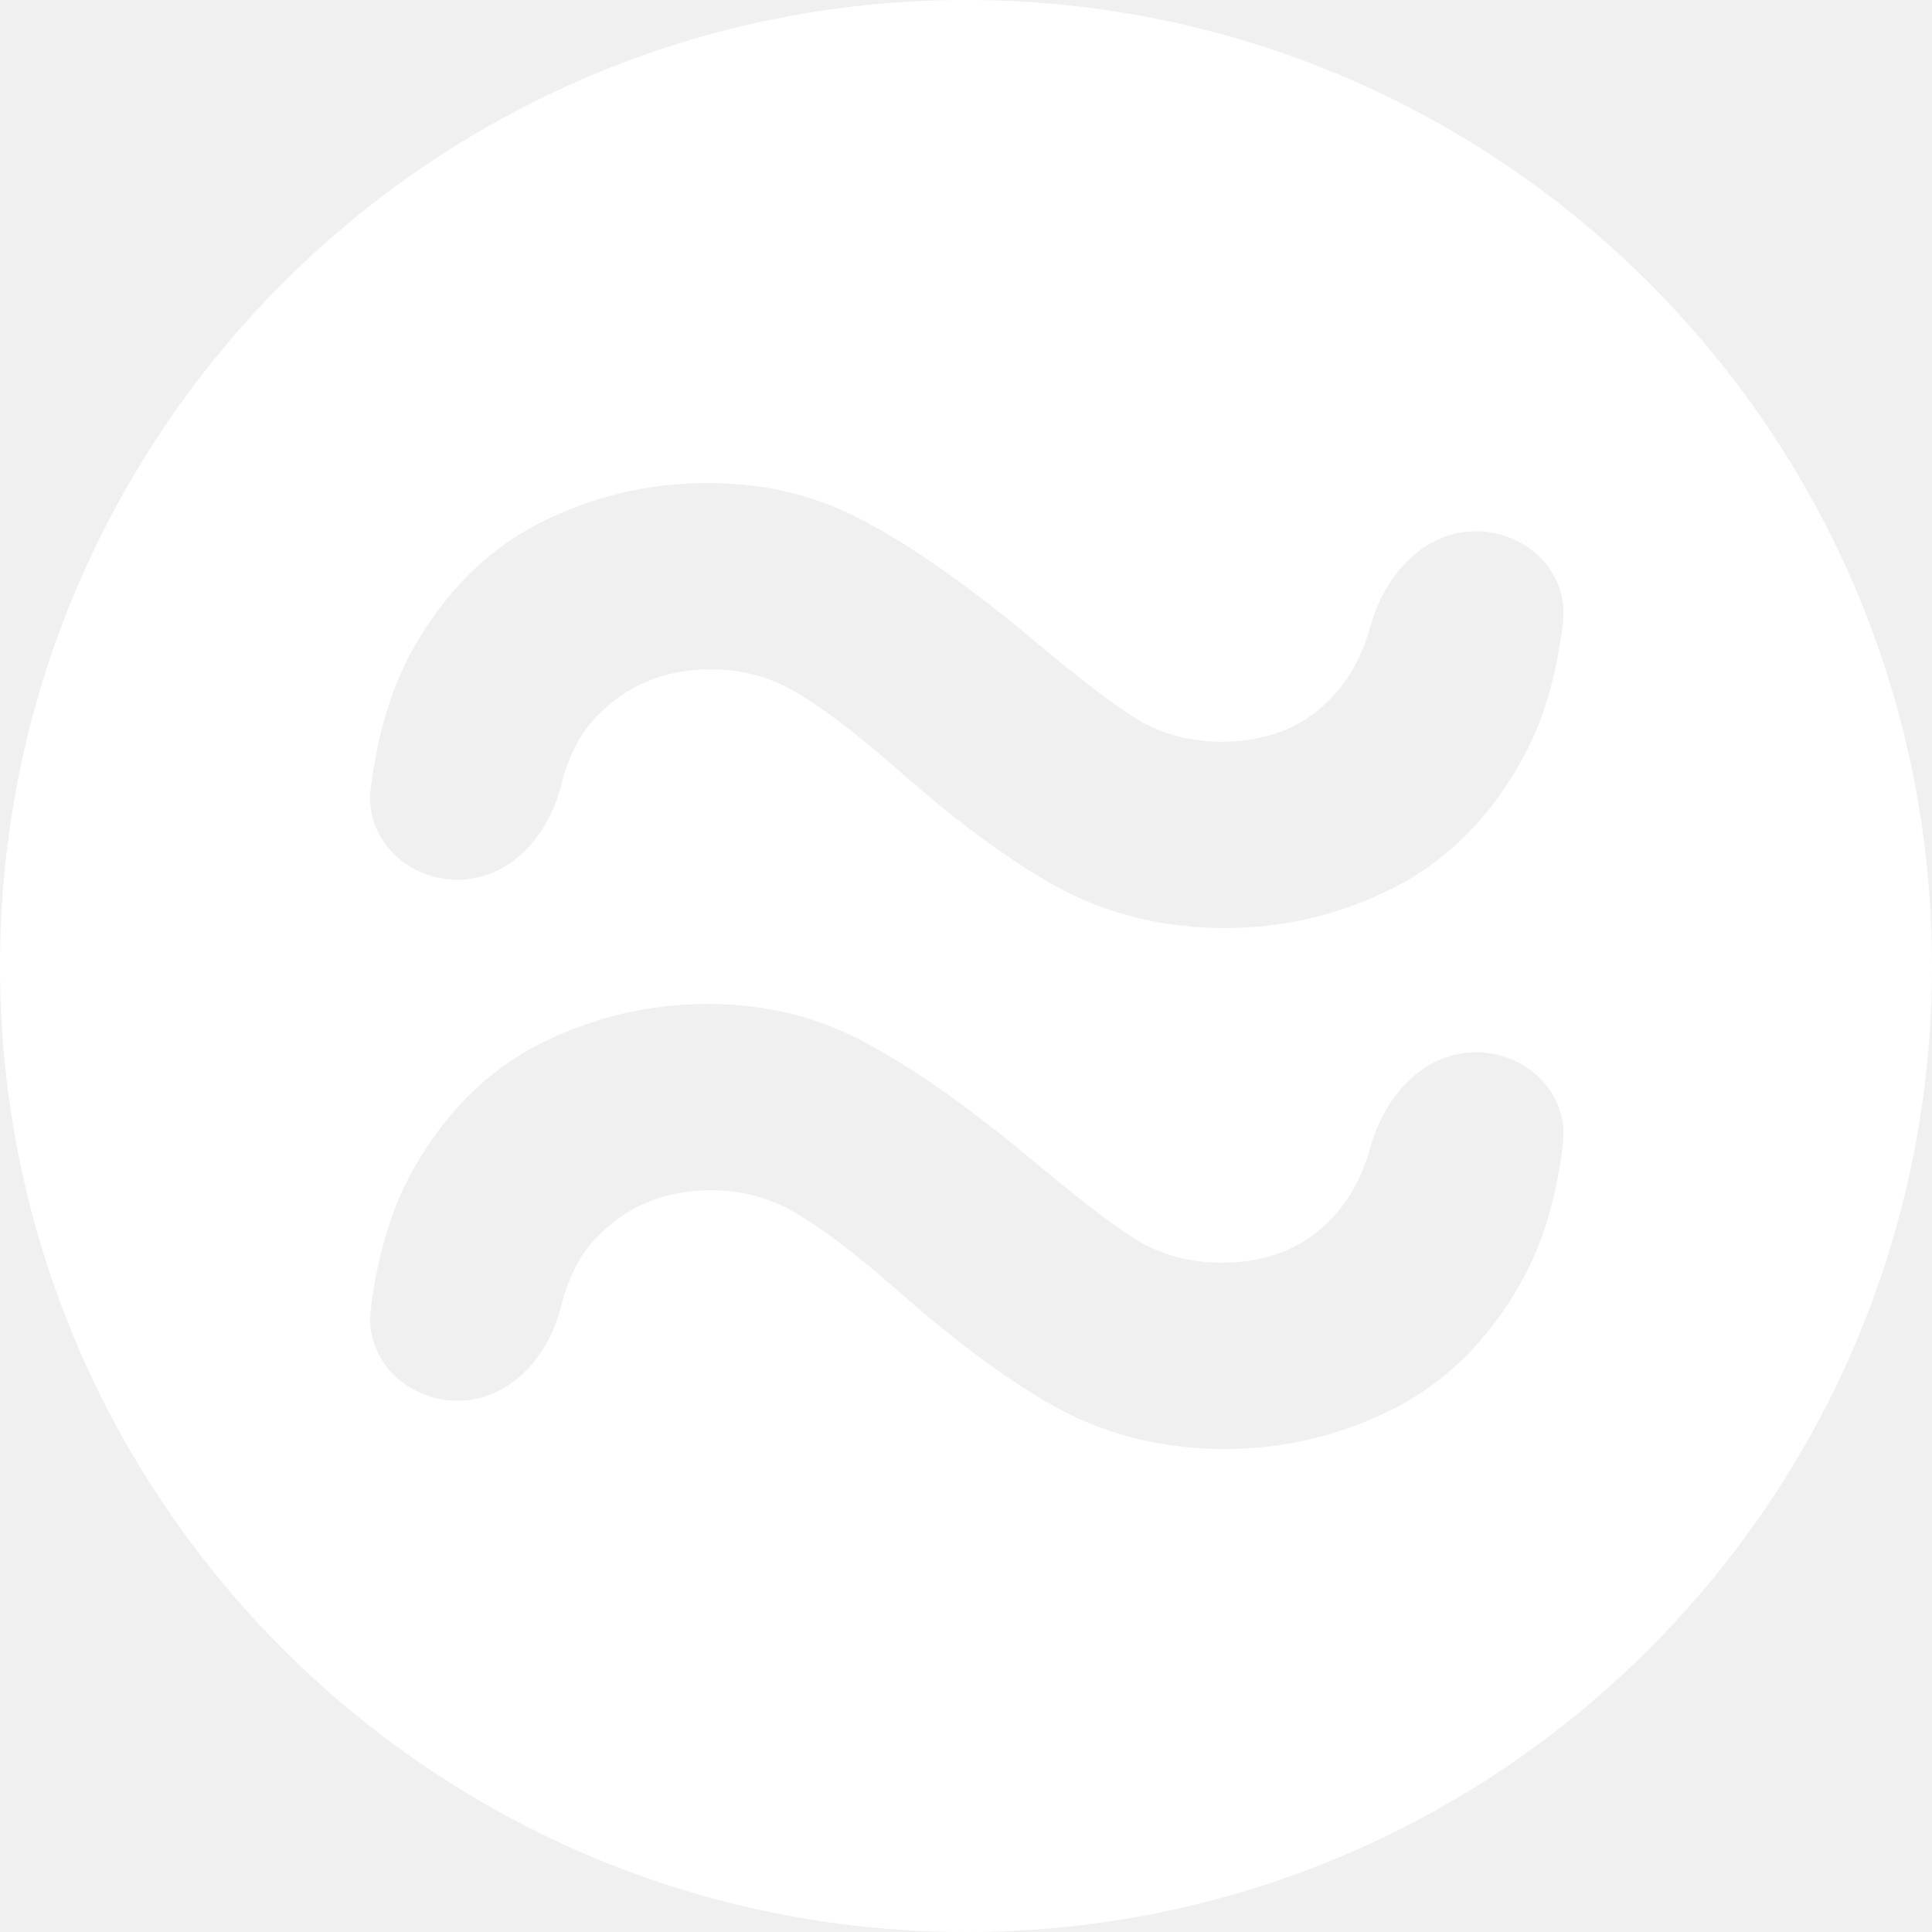
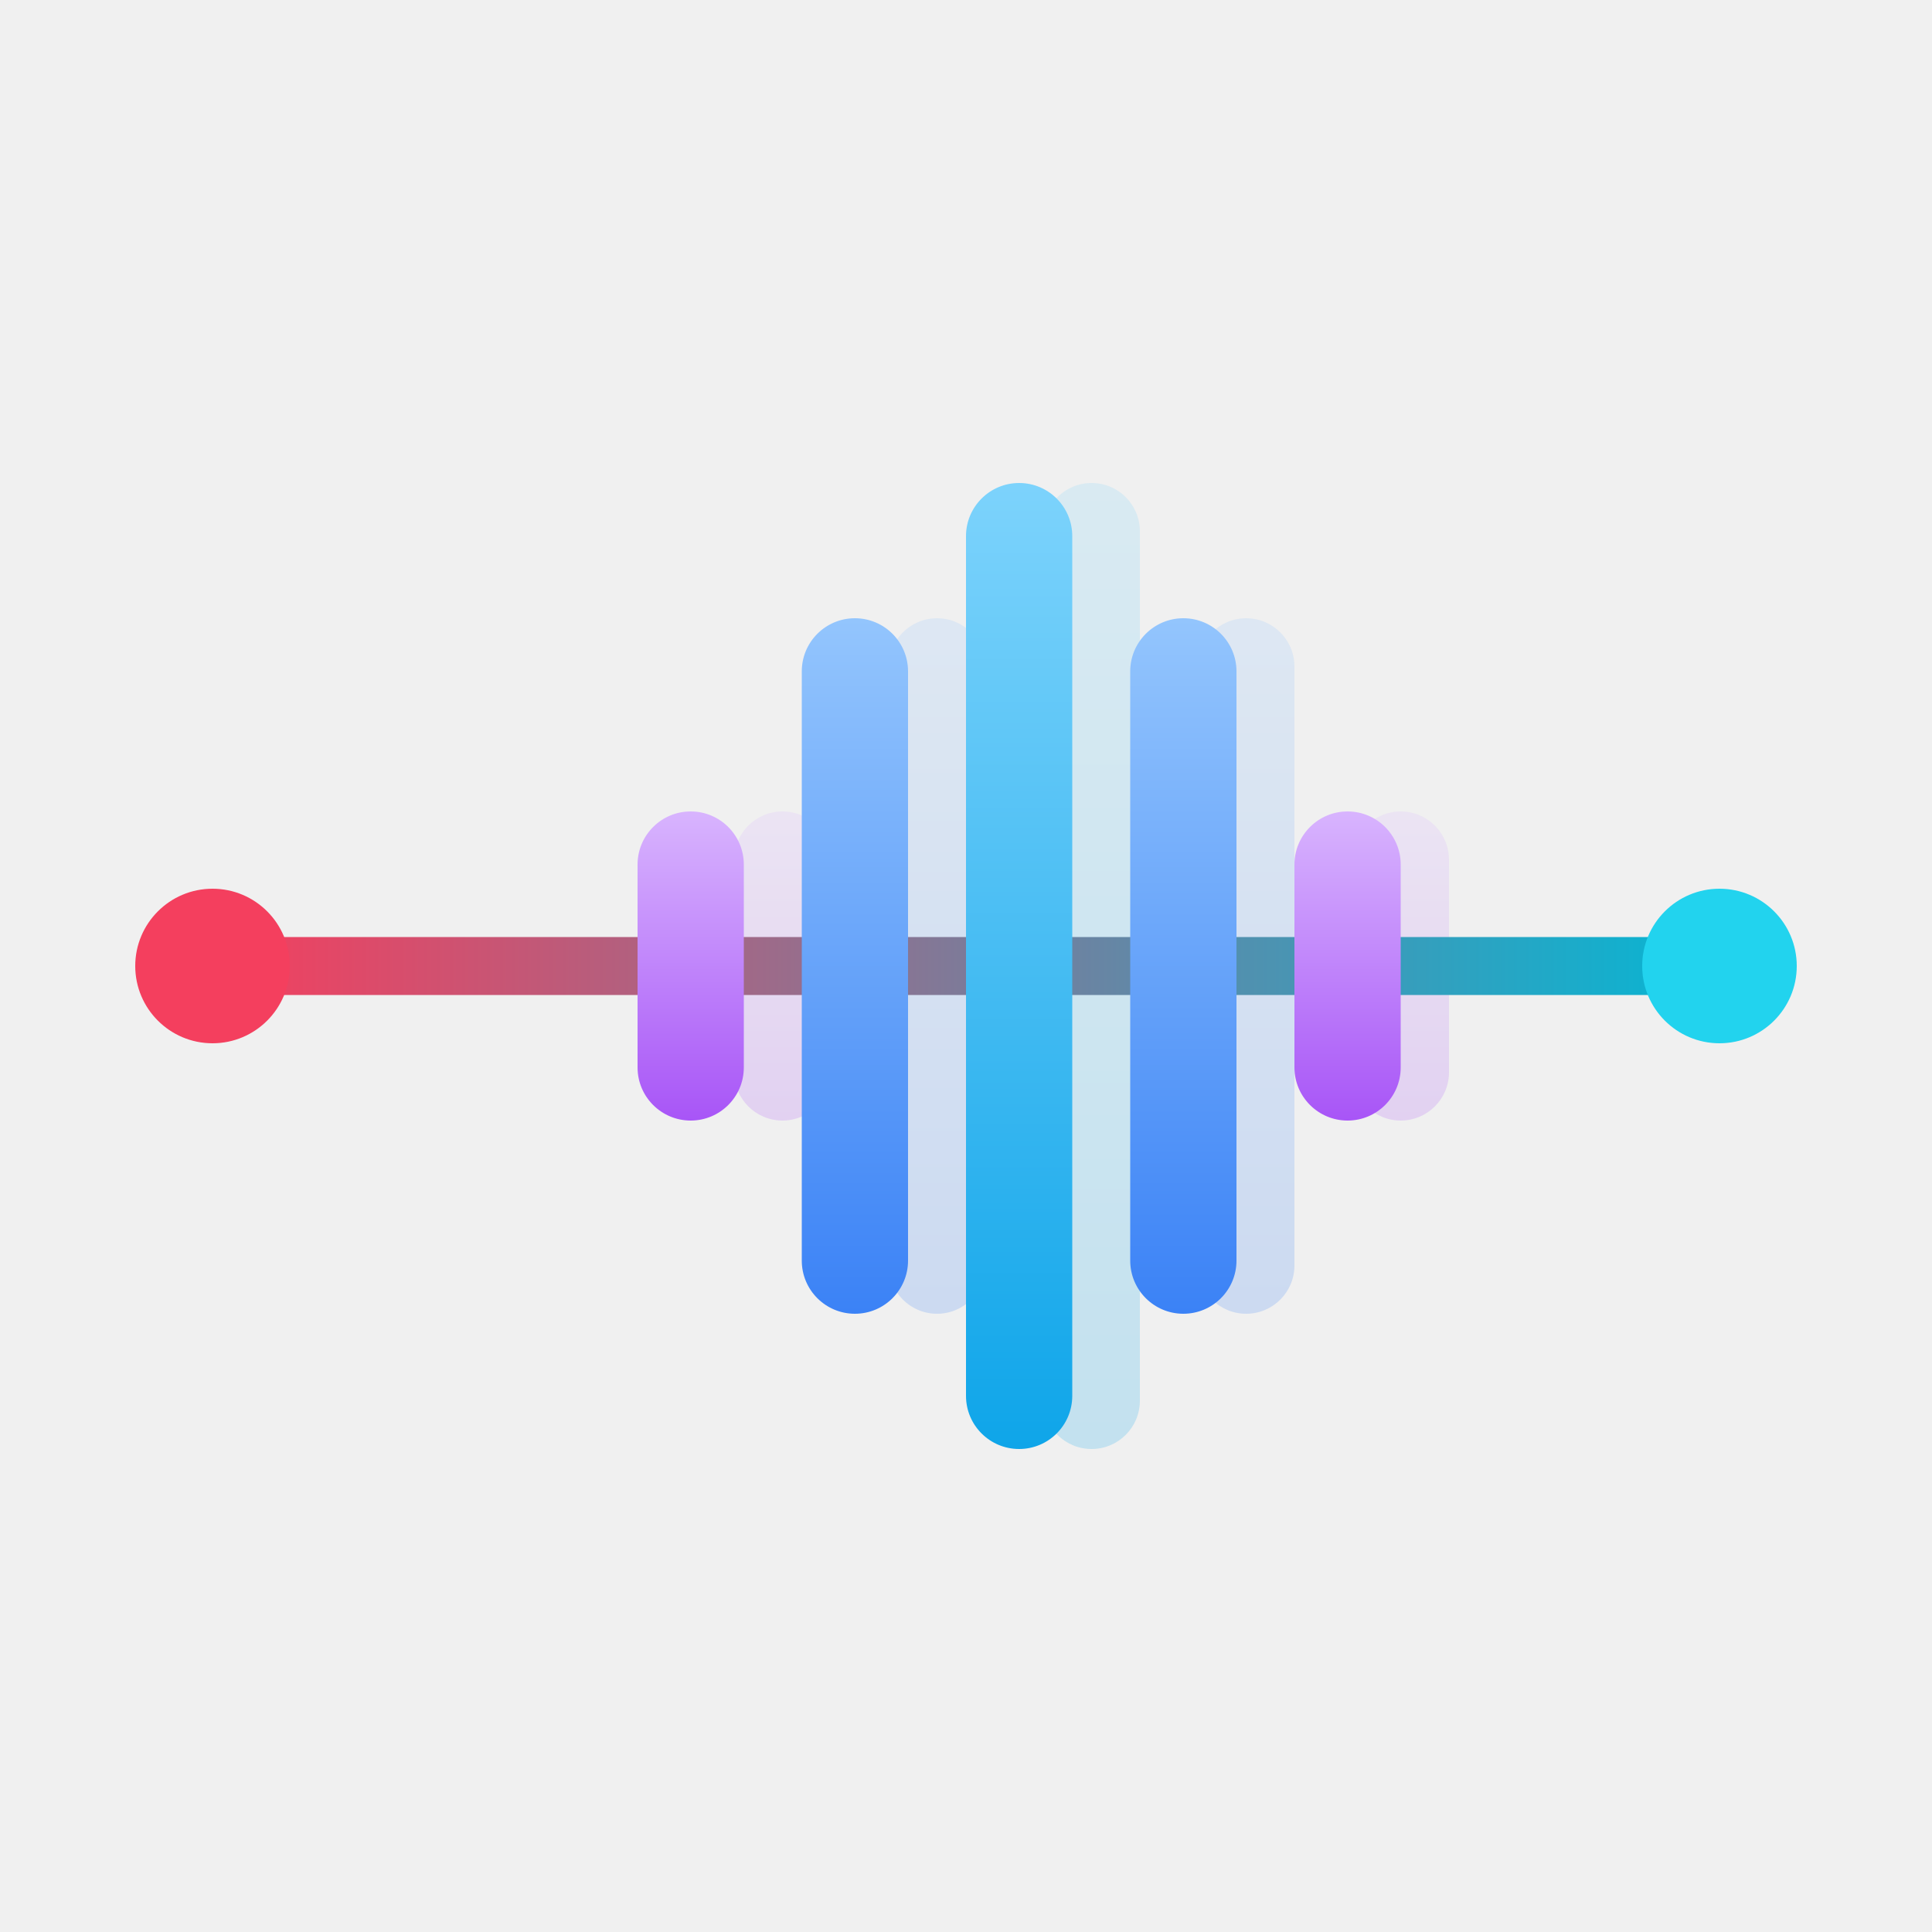
- <svg xmlns="http://www.w3.org/2000/svg" width="512" height="512" viewBox="0 0 512 512" fill="none">
-   <path d="M256 0C397.385 0 512 114.615 512 256C512 397.385 397.385 512 256 512C114.615 512 0 397.385 0 256C0 114.615 114.615 0 256 0ZM187.53 266.057C171.987 266.057 157.206 269.562 143.187 276.571C129.321 283.581 118.044 294.781 109.359 310.171C103.743 320.3 100.041 332.574 98.253 346.993C96.599 360.334 107.829 371.2 121.271 371.2C135.049 371.2 145.336 359.626 148.673 346.259C150.564 338.68 153.612 332.67 157.815 328.229C165.891 319.695 176.101 315.429 188.444 315.429C196.673 315.429 204.216 317.486 211.073 321.6C217.93 325.562 226.844 332.343 237.815 341.943C254.577 356.724 269.359 367.467 282.159 374.171C294.959 380.724 309.13 384 324.673 384C340.216 384 354.997 380.495 369.016 373.486C383.035 366.476 394.387 355.276 403.073 339.886C408.811 329.718 412.521 317.389 414.202 302.899C415.745 289.597 404.498 278.857 391.106 278.857C377.243 278.858 366.904 290.561 363.218 303.927C361.421 310.442 358.706 315.952 355.073 320.457C347.454 329.905 337.016 334.629 323.759 334.629C315.53 334.629 308.063 332.647 301.359 328.686C294.806 324.571 285.816 317.714 274.387 308.114C257.473 293.943 242.615 283.429 229.815 276.571C217.168 269.562 203.073 266.057 187.53 266.057ZM187.53 128C171.987 128 157.206 131.505 143.187 138.514C129.321 145.524 118.044 156.724 109.359 172.114C103.743 182.243 100.041 194.517 98.253 208.935C96.599 222.276 107.829 233.142 121.271 233.143C135.049 233.143 145.336 221.569 148.673 208.202C150.564 200.623 153.612 194.613 157.815 190.171C165.891 181.638 176.101 177.371 188.444 177.371C196.673 177.371 204.216 179.429 211.073 183.543C217.93 187.505 226.844 194.286 237.815 203.886C254.577 218.667 269.359 229.41 282.159 236.114C294.959 242.667 309.13 245.943 324.673 245.943C340.216 245.943 354.997 242.438 369.016 235.429C383.035 228.419 394.387 217.219 403.073 201.829C408.811 191.661 412.521 179.332 414.202 164.842C415.745 151.539 404.498 140.8 391.106 140.8C377.243 140.8 366.904 152.504 363.218 165.87C361.421 172.385 358.706 177.895 355.073 182.4C347.454 191.848 337.016 196.571 323.759 196.571C315.53 196.571 308.063 194.59 301.359 190.629C294.806 186.514 285.816 179.657 274.387 170.057C257.473 155.886 242.615 145.371 229.815 138.514C217.168 131.505 203.073 128 187.53 128Z" fill="white" />
+ <svg xmlns="http://www.w3.org/2000/svg" viewBox="0 0 200 200" width="200" height="200">
+   <defs>
+     <linearGradient id="bg" x1="0%" y1="0%" x2="100%" y2="100%">
+       <stop offset="0%" style="stop-color:#0D0D1F" />
+       <stop offset="100%" style="stop-color:#0A1428" />
+     </linearGradient>
+     <linearGradient id="ba" x1="0%" y1="100%" x2="0%" y2="0%">
+       <stop offset="0%" style="stop-color:#A855F7" />
+       <stop offset="100%" style="stop-color:#D8B4FE" />
+     </linearGradient>
+     <linearGradient id="bb" x1="0%" y1="100%" x2="0%" y2="0%">
+       <stop offset="0%" style="stop-color:#3B82F6" />
+       <stop offset="100%" style="stop-color:#93C5FD" />
+     </linearGradient>
+     <linearGradient id="bc" x1="0%" y1="100%" x2="0%" y2="0%">
+       <stop offset="0%" style="stop-color:#0EA5E9" />
+       <stop offset="100%" style="stop-color:#7DD3FC" />
+     </linearGradient>
+     <linearGradient id="wg" x1="0%" y1="0%" x2="100%" y2="0%">
+       <stop offset="0%" style="stop-color:#F43F5E" />
+       <stop offset="100%" style="stop-color:#06B6D4" />
+     </linearGradient>
+   </defs>
+   <g transform="translate(100,100)">
+     <rect x="-24" y="-16" width="10" height="32" rx="5" fill="url(#ba)" opacity="0.2" />
+     <rect x="-8" y="-36" width="10" height="72" rx="5" fill="url(#bb)" opacity="0.2" />
+     <rect x="8" y="-50" width="10" height="100" rx="5" fill="url(#bc)" opacity="0.2" />
+     <rect x="24" y="-36" width="10" height="72" rx="5" fill="url(#bb)" opacity="0.2" />
+     <rect x="40" y="-16" width="10" height="32" rx="5" fill="url(#ba)" opacity="0.2" />
+     <rect x="-76" y="-3" width="152" height="6" rx="3" fill="url(#wg)" />
+     <circle cx="-78" cy="0" r="8" fill="#F43F5E" />
+     <circle cx="78" cy="0" r="8" fill="#22D3EE" />
+     <rect x="-34" y="-16" width="11" height="32" rx="5.5" fill="url(#ba)" />
+     <rect x="-17" y="-36" width="11" height="72" rx="5.5" fill="url(#bb)" />
+     <rect x="0" y="-50" width="11" height="100" rx="5.5" fill="url(#bc)" />
+     <rect x="17" y="-36" width="11" height="72" rx="5.5" fill="url(#bb)" />
+     <rect x="34" y="-16" width="11" height="32" rx="5.5" fill="url(#ba)" />
+   </g>
</svg>
